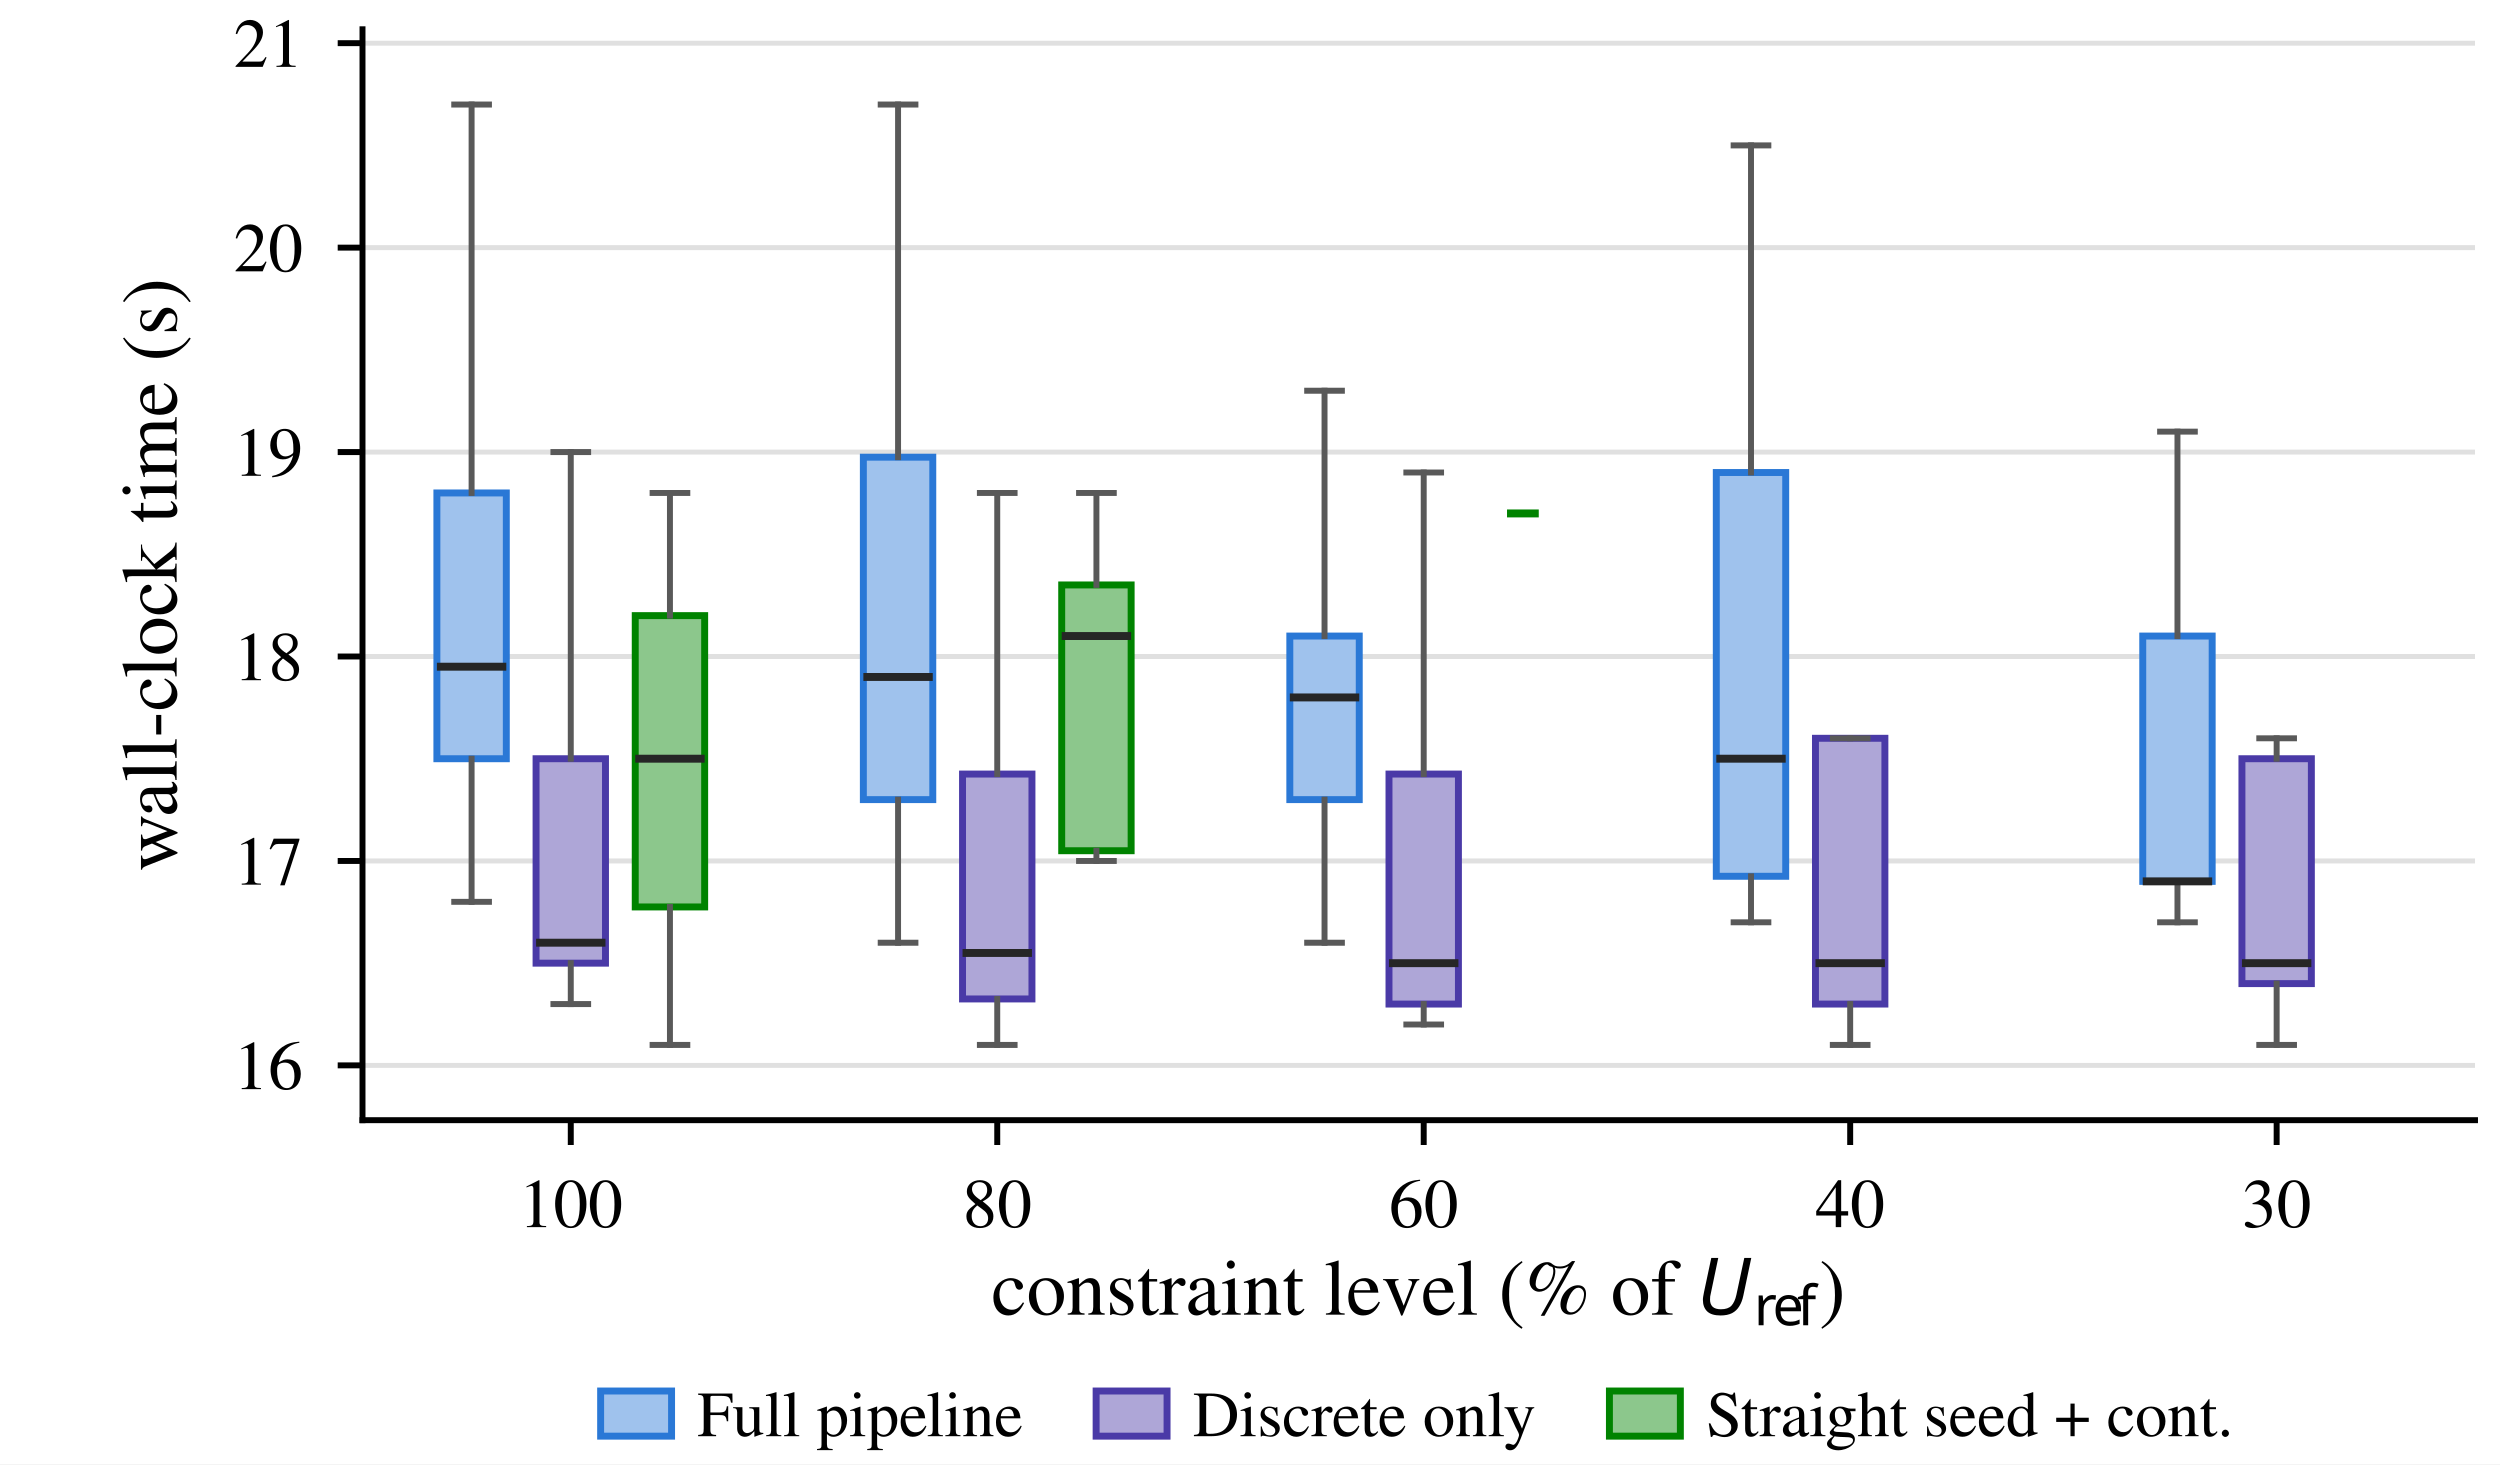
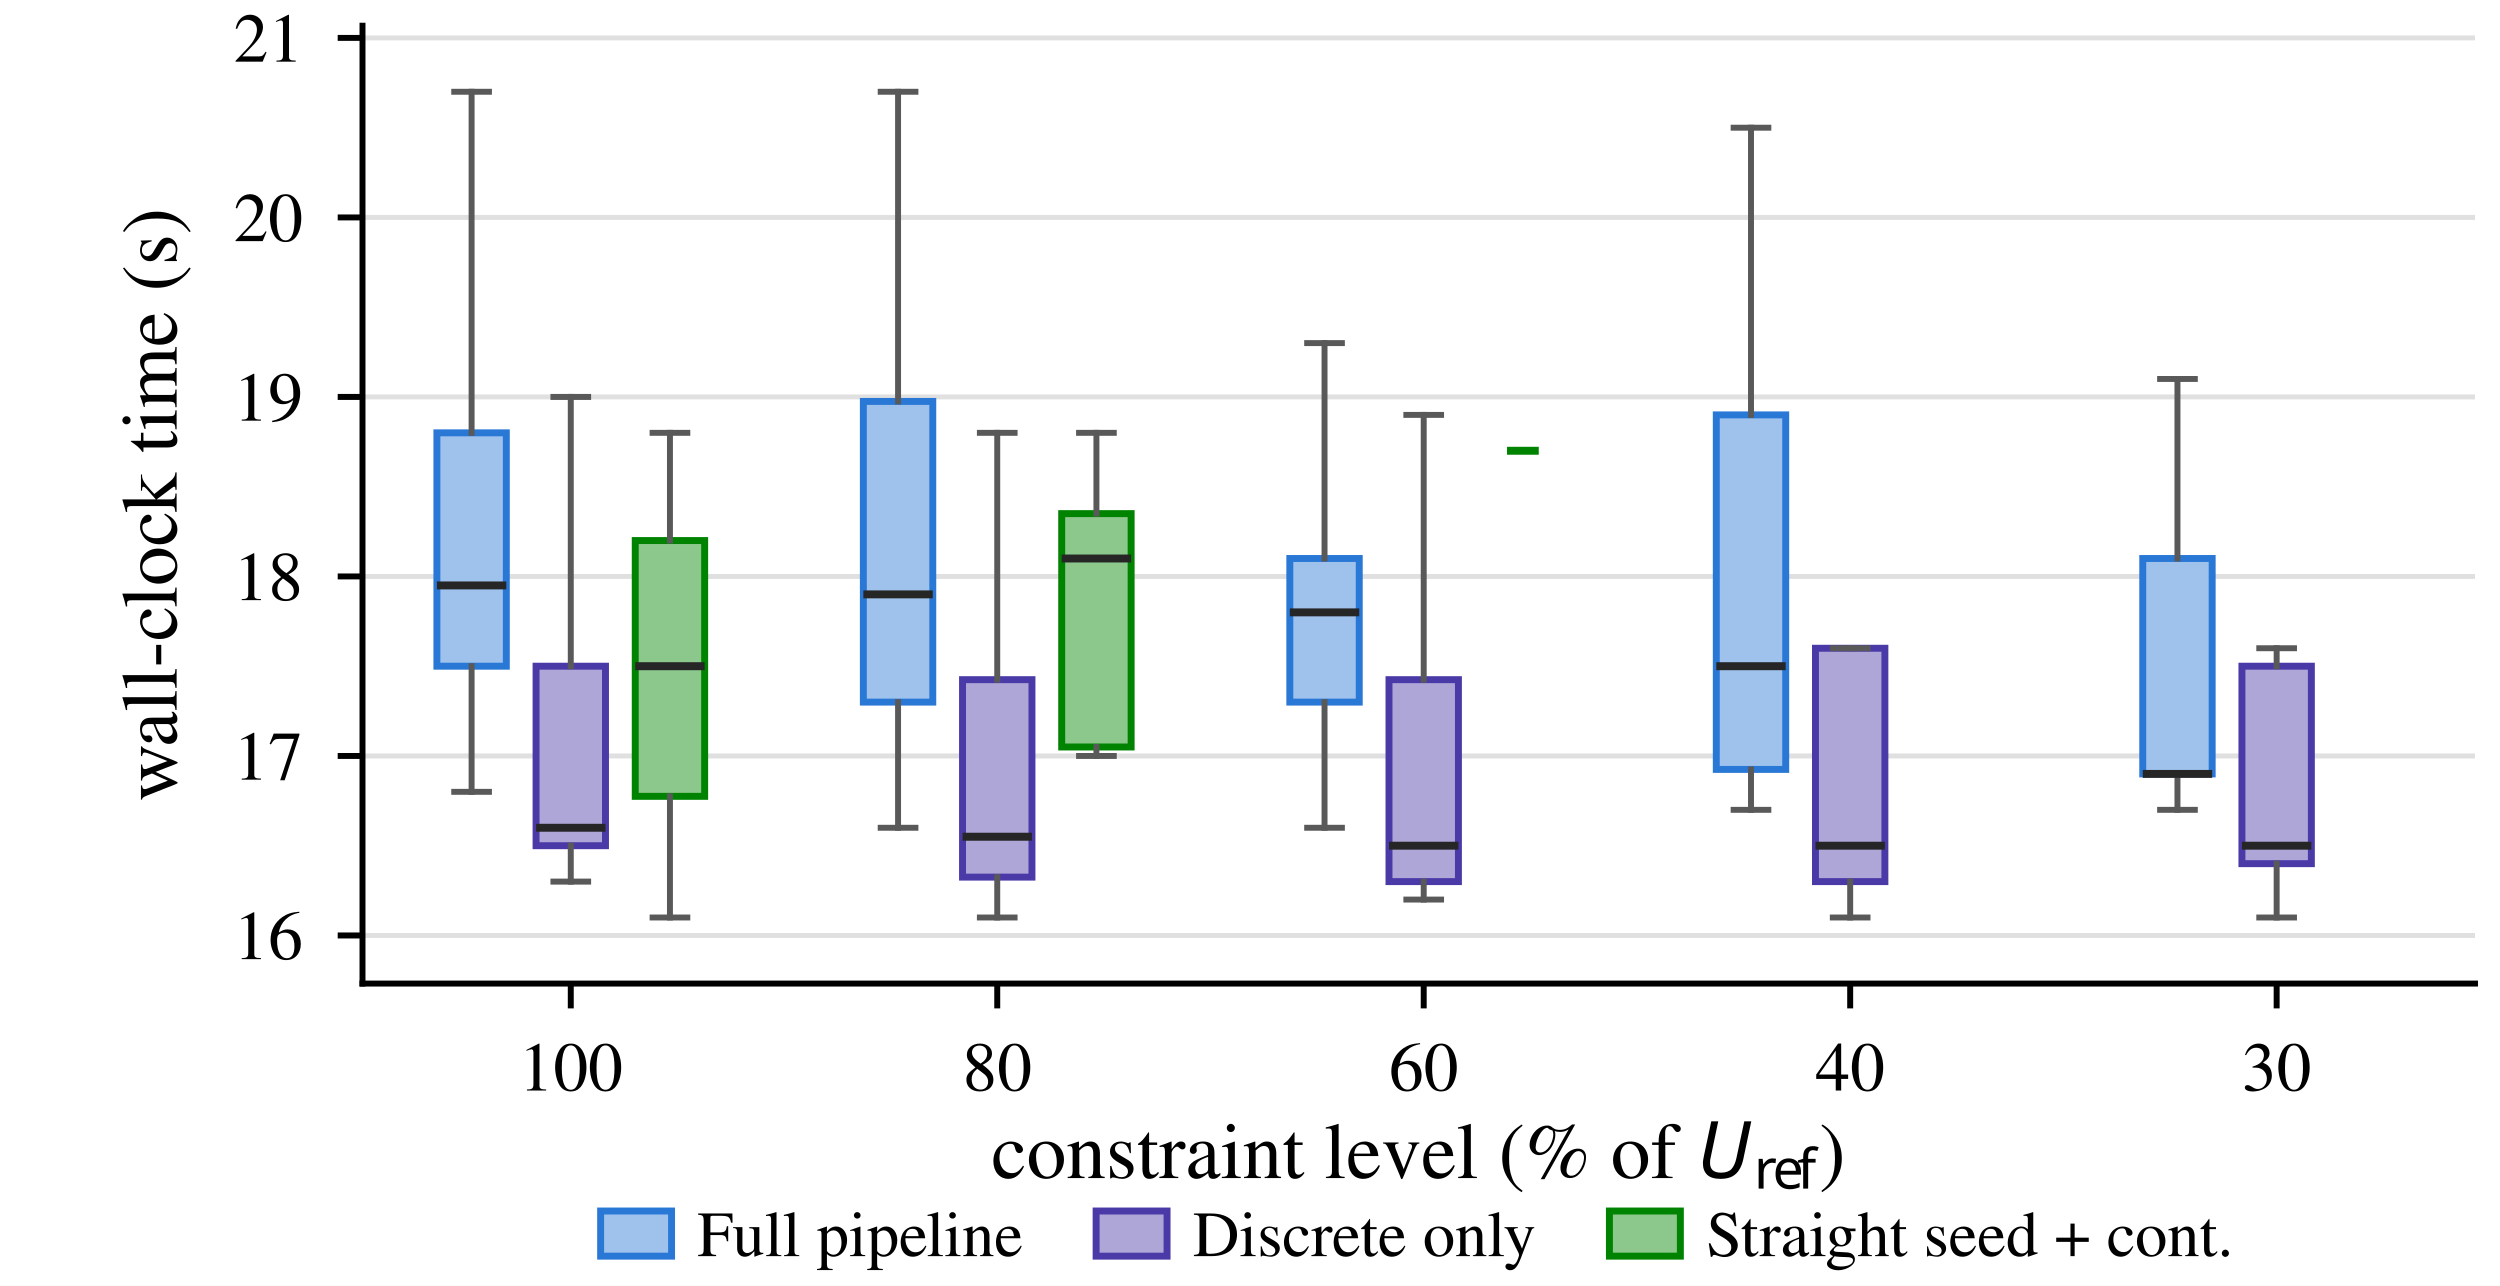
- <svg xmlns="http://www.w3.org/2000/svg" xmlns:xlink="http://www.w3.org/1999/xlink" width="252pt" height="147.6pt" viewBox="0 0 252 147.6" version="1.1">
+ <svg xmlns="http://www.w3.org/2000/svg" xmlns:xlink="http://www.w3.org/1999/xlink" width="252pt" height="129.6pt" viewBox="0 0 252 129.6" version="1.1">
  <defs>
    <style type="text/css">*{stroke-linejoin: round; stroke-linecap: butt}</style>
  </defs>
  <g id="figure_1">
    <g id="patch_1">
-       <path d="M 0 147.6  L 252 147.6  L 252 0  L 0 0  z " style="fill: #ffffff" />
+       <path d="M 0 129.6  L 252 129.6  L 252 0  L 0 0  z " style="fill: #ffffff" />
    </g>
    <g id="axes_1">
      <g id="patch_2">
-         <path d="M 36.54 112.914  L 249.48 112.914  L 249.48 2.952  L 36.54 2.952  z " style="fill: #ffffff" />
+         <path d="M 36.54 99.144  L 249.48 99.144  L 249.48 2.592  L 36.54 2.592  z " style="fill: #ffffff" />
      </g>
      <g id="matplotlib.axis_1">
        <g id="xtick_1">
          <g id="line2d_1">
            <defs>
-               <path id="m67863f5dce" d="M 0 0  L 0 2.5  " style="stroke: #000000; stroke-width: 0.6" />
+               <path id="md3e93781fa" d="M 0 0  L 0 2.5  " style="stroke: #000000; stroke-width: 0.6" />
            </defs>
            <g>
-               <use xlink:href="#m67863f5dce" x="57.534" y="112.914" style="stroke: #000000; stroke-width: 0.6" />
+               <use xlink:href="#md3e93781fa" x="57.534" y="99.144" style="stroke: #000000; stroke-width: 0.6" />
            </g>
          </g>
          <g id="text_1">
-             <text style="font-size: 7px; font-family: 'Nimbus Roman', 'Times New Roman', 'Liberation Serif', 'DejaVu Serif', serif; text-anchor: middle" x="57.534" y="123.695" transform="rotate(-0 57.53408 123.6948)">100</text>
+             <text style="font-size: 7px; font-family: 'Nimbus Roman', 'Times New Roman', 'Liberation Serif', 'DejaVu Serif', serif; text-anchor: middle" x="57.534" y="109.925" transform="rotate(-0 57.53408 109.9248)">100</text>
          </g>
        </g>
        <g id="xtick_2">
          <g id="line2d_2">
            <g>
-               <use xlink:href="#m67863f5dce" x="100.522" y="112.914" style="stroke: #000000; stroke-width: 0.6" />
+               <use xlink:href="#md3e93781fa" x="100.522" y="99.144" style="stroke: #000000; stroke-width: 0.6" />
            </g>
          </g>
          <g id="text_2">
-             <text style="font-size: 7px; font-family: 'Nimbus Roman', 'Times New Roman', 'Liberation Serif', 'DejaVu Serif', serif; text-anchor: middle" x="100.522" y="123.695" transform="rotate(-0 100.522 123.6948)">80</text>
+             <text style="font-size: 7px; font-family: 'Nimbus Roman', 'Times New Roman', 'Liberation Serif', 'DejaVu Serif', serif; text-anchor: middle" x="100.522" y="109.925" transform="rotate(-0 100.522 109.9248)">80</text>
          </g>
        </g>
        <g id="xtick_3">
          <g id="line2d_3">
            <g>
-               <use xlink:href="#m67863f5dce" x="143.51" y="112.914" style="stroke: #000000; stroke-width: 0.6" />
+               <use xlink:href="#md3e93781fa" x="143.51" y="99.144" style="stroke: #000000; stroke-width: 0.6" />
            </g>
          </g>
          <g id="text_3">
-             <text style="font-size: 7px; font-family: 'Nimbus Roman', 'Times New Roman', 'Liberation Serif', 'DejaVu Serif', serif; text-anchor: middle" x="143.51" y="123.695" transform="rotate(-0 143.5099 123.6948)">60</text>
+             <text style="font-size: 7px; font-family: 'Nimbus Roman', 'Times New Roman', 'Liberation Serif', 'DejaVu Serif', serif; text-anchor: middle" x="143.51" y="109.925" transform="rotate(-0 143.5099 109.9248)">60</text>
          </g>
        </g>
        <g id="xtick_4">
          <g id="line2d_4">
            <g>
-               <use xlink:href="#m67863f5dce" x="186.498" y="112.914" style="stroke: #000000; stroke-width: 0.6" />
+               <use xlink:href="#md3e93781fa" x="186.498" y="99.144" style="stroke: #000000; stroke-width: 0.6" />
            </g>
          </g>
          <g id="text_4">
-             <text style="font-size: 7px; font-family: 'Nimbus Roman', 'Times New Roman', 'Liberation Serif', 'DejaVu Serif', serif; text-anchor: middle" x="186.498" y="123.695" transform="rotate(-0 186.4977 123.6948)">40</text>
+             <text style="font-size: 7px; font-family: 'Nimbus Roman', 'Times New Roman', 'Liberation Serif', 'DejaVu Serif', serif; text-anchor: middle" x="186.498" y="109.925" transform="rotate(-0 186.4977 109.9248)">40</text>
          </g>
        </g>
        <g id="xtick_5">
          <g id="line2d_5">
            <g>
-               <use xlink:href="#m67863f5dce" x="229.486" y="112.914" style="stroke: #000000; stroke-width: 0.6" />
+               <use xlink:href="#md3e93781fa" x="229.486" y="99.144" style="stroke: #000000; stroke-width: 0.6" />
            </g>
          </g>
          <g id="text_5">
-             <text style="font-size: 7px; font-family: 'Nimbus Roman', 'Times New Roman', 'Liberation Serif', 'DejaVu Serif', serif; text-anchor: middle" x="229.486" y="123.695" transform="rotate(-0 229.4856 123.6948)">30</text>
+             <text style="font-size: 7px; font-family: 'Nimbus Roman', 'Times New Roman', 'Liberation Serif', 'DejaVu Serif', serif; text-anchor: middle" x="229.486" y="109.925" transform="rotate(-0 229.4856 109.9248)">30</text>
          </g>
        </g>
        <g id="text_6">
-           <g transform="translate(99.93 132.6778)">
+           <g transform="translate(99.93 118.9077)">
            <text>
              <tspan x="0" y="-0.156" style="font-size: 8px; font-family: 'Nimbus Roman'">c</tspan>
              <tspan x="3.552" y="-0.156" style="font-size: 8px; font-family: 'Nimbus Roman'">o</tspan>
              <tspan x="7.552" y="-0.156" style="font-size: 8px; font-family: 'Nimbus Roman'">n</tspan>
              <tspan x="11.552" y="-0.156" style="font-size: 8px; font-family: 'Nimbus Roman'">s</tspan>
              <tspan x="14.664" y="-0.156" style="font-size: 8px; font-family: 'Nimbus Roman'">t</tspan>
              <tspan x="16.888" y="-0.156" style="font-size: 8px; font-family: 'Nimbus Roman'">r</tspan>
              <tspan x="19.552" y="-0.156" style="font-size: 8px; font-family: 'Nimbus Roman'">a</tspan>
              <tspan x="23.104" y="-0.156" style="font-size: 8px; font-family: 'Nimbus Roman'">i</tspan>
              <tspan x="25.328" y="-0.156" style="font-size: 8px; font-family: 'Nimbus Roman'">n</tspan>
              <tspan x="29.328" y="-0.156" style="font-size: 8px; font-family: 'Nimbus Roman'">t</tspan>
              <tspan x="31.552" y="-0.156" style="font-size: 8px; font-family: 'Nimbus Roman'"> </tspan>
              <tspan x="33.552" y="-0.156" style="font-size: 8px; font-family: 'Nimbus Roman'">l</tspan>
              <tspan x="35.776" y="-0.156" style="font-size: 8px; font-family: 'Nimbus Roman'">e</tspan>
              <tspan x="39.328" y="-0.156" style="font-size: 8px; font-family: 'Nimbus Roman'">v</tspan>
              <tspan x="43.328" y="-0.156" style="font-size: 8px; font-family: 'Nimbus Roman'">e</tspan>
              <tspan x="46.88" y="-0.156" style="font-size: 8px; font-family: 'Nimbus Roman'">l</tspan>
              <tspan x="49.104" y="-0.156" style="font-size: 8px; font-family: 'Nimbus Roman'"> </tspan>
              <tspan x="51.104" y="-0.156" style="font-size: 8px; font-family: 'Nimbus Roman'">(</tspan>
              <tspan x="53.768" y="-0.156" style="font-size: 8px; font-family: 'Nimbus Roman'">%</tspan>
              <tspan x="60.432" y="-0.156" style="font-size: 8px; font-family: 'Nimbus Roman'"> </tspan>
              <tspan x="62.432" y="-0.156" style="font-size: 8px; font-family: 'Nimbus Roman'">o</tspan>
              <tspan x="66.432" y="-0.156" style="font-size: 8px; font-family: 'Nimbus Roman'">f</tspan>
              <tspan x="69.096" y="-0.156" style="font-size: 8px; font-family: 'Nimbus Roman'"> </tspan>
              <tspan x="83.441" y="-0.156" style="font-size: 8px; font-family: 'Nimbus Roman'">)</tspan>
              <tspan x="71.096" y="-0.156" style="font-style: italic; font-size: 8px; font-family: 'STIXGeneral'">U</tspan>
              <tspan x="76.872" y="0.903" style="font-size: 5.6px; font-family: 'STIXGeneral'">r</tspan>
              <tspan x="78.736" y="0.903" style="font-size: 5.6px; font-family: 'STIXGeneral'">e</tspan>
              <tspan x="81.223" y="0.903" style="font-size: 5.6px; font-family: 'STIXGeneral'">f</tspan>
            </text>
          </g>
        </g>
      </g>
      <g id="matplotlib.axis_2">
        <g id="ytick_1">
          <g id="line2d_6">
-             <path d="M 36.54 107.391  L 249.48 107.391  " clip-path="url(#pefdf0c0895)" style="fill: none; stroke: #e0e0e0; stroke-width: 0.5; stroke-linecap: square" />
+             <path d="M 36.54 94.295  L 249.48 94.295  " clip-path="url(#pac240663eb)" style="fill: none; stroke: #e0e0e0; stroke-width: 0.5; stroke-linecap: square" />
          </g>
          <g id="line2d_7">
            <defs>
-               <path id="m791b3b13f4" d="M 0 0  L -2.5 0  " style="stroke: #000000; stroke-width: 0.6" />
+               <path id="m847ec0ac25" d="M 0 0  L -2.5 0  " style="stroke: #000000; stroke-width: 0.6" />
            </defs>
            <g>
-               <use xlink:href="#m791b3b13f4" x="36.54" y="107.391" style="stroke: #000000; stroke-width: 0.6" />
+               <use xlink:href="#m847ec0ac25" x="36.54" y="94.295" style="stroke: #000000; stroke-width: 0.6" />
            </g>
          </g>
          <g id="text_7">
-             <text style="font-size: 7px; font-family: 'Nimbus Roman', 'Times New Roman', 'Liberation Serif', 'DejaVu Serif', serif; text-anchor: end" x="30.54" y="109.782" transform="rotate(-0 30.54 109.7816)">16</text>
+             <text style="font-size: 7px; font-family: 'Nimbus Roman', 'Times New Roman', 'Liberation Serif', 'DejaVu Serif', serif; text-anchor: end" x="30.54" y="96.685" transform="rotate(-0 30.54 96.68508)">16</text>
          </g>
        </g>
        <g id="ytick_2">
          <g id="line2d_8">
-             <path d="M 36.54 86.784  L 249.48 86.784  " clip-path="url(#pefdf0c0895)" style="fill: none; stroke: #e0e0e0; stroke-width: 0.5; stroke-linecap: square" />
+             <path d="M 36.54 76.2  L 249.48 76.2  " clip-path="url(#pac240663eb)" style="fill: none; stroke: #e0e0e0; stroke-width: 0.5; stroke-linecap: square" />
          </g>
          <g id="line2d_9">
            <g>
-               <use xlink:href="#m791b3b13f4" x="36.54" y="86.784" style="stroke: #000000; stroke-width: 0.6" />
+               <use xlink:href="#m847ec0ac25" x="36.54" y="76.2" style="stroke: #000000; stroke-width: 0.6" />
            </g>
          </g>
          <g id="text_8">
-             <text style="font-size: 7px; font-family: 'Nimbus Roman', 'Times New Roman', 'Liberation Serif', 'DejaVu Serif', serif; text-anchor: end" x="30.54" y="89.174" transform="rotate(-0 30.54 89.17399)">17</text>
+             <text style="font-size: 7px; font-family: 'Nimbus Roman', 'Times New Roman', 'Liberation Serif', 'DejaVu Serif', serif; text-anchor: end" x="30.54" y="78.591" transform="rotate(-0 30.54 78.59063)">17</text>
          </g>
        </g>
        <g id="ytick_3">
          <g id="line2d_10">
-             <path d="M 36.54 66.176  L 249.48 66.176  " clip-path="url(#pefdf0c0895)" style="fill: none; stroke: #e0e0e0; stroke-width: 0.5; stroke-linecap: square" />
+             <path d="M 36.54 58.106  L 249.48 58.106  " clip-path="url(#pac240663eb)" style="fill: none; stroke: #e0e0e0; stroke-width: 0.5; stroke-linecap: square" />
          </g>
          <g id="line2d_11">
            <g>
-               <use xlink:href="#m791b3b13f4" x="36.54" y="66.176" style="stroke: #000000; stroke-width: 0.6" />
+               <use xlink:href="#m847ec0ac25" x="36.54" y="58.106" style="stroke: #000000; stroke-width: 0.6" />
            </g>
          </g>
          <g id="text_9">
-             <text style="font-size: 7px; font-family: 'Nimbus Roman', 'Times New Roman', 'Liberation Serif', 'DejaVu Serif', serif; text-anchor: end" x="30.54" y="68.566" transform="rotate(-0 30.54 68.56642)">18</text>
+             <text style="font-size: 7px; font-family: 'Nimbus Roman', 'Times New Roman', 'Liberation Serif', 'DejaVu Serif', serif; text-anchor: end" x="30.54" y="60.496" transform="rotate(-0 30.54 60.49617)">18</text>
          </g>
        </g>
        <g id="ytick_4">
          <g id="line2d_12">
-             <path d="M 36.54 45.568  L 249.48 45.568  " clip-path="url(#pefdf0c0895)" style="fill: none; stroke: #e0e0e0; stroke-width: 0.5; stroke-linecap: square" />
+             <path d="M 36.54 40.011  L 249.48 40.011  " clip-path="url(#pac240663eb)" style="fill: none; stroke: #e0e0e0; stroke-width: 0.5; stroke-linecap: square" />
          </g>
          <g id="line2d_13">
            <g>
-               <use xlink:href="#m791b3b13f4" x="36.54" y="45.568" style="stroke: #000000; stroke-width: 0.6" />
+               <use xlink:href="#m847ec0ac25" x="36.54" y="40.011" style="stroke: #000000; stroke-width: 0.6" />
            </g>
          </g>
          <g id="text_10">
-             <text style="font-size: 7px; font-family: 'Nimbus Roman', 'Times New Roman', 'Liberation Serif', 'DejaVu Serif', serif; text-anchor: end" x="30.54" y="47.959" transform="rotate(-0 30.54 47.95885)">19</text>
+             <text style="font-size: 7px; font-family: 'Nimbus Roman', 'Times New Roman', 'Liberation Serif', 'DejaVu Serif', serif; text-anchor: end" x="30.54" y="42.402" transform="rotate(-0 30.54 42.40172)">19</text>
          </g>
        </g>
        <g id="ytick_5">
          <g id="line2d_14">
-             <path d="M 36.54 24.961  L 249.48 24.961  " clip-path="url(#pefdf0c0895)" style="fill: none; stroke: #e0e0e0; stroke-width: 0.5; stroke-linecap: square" />
+             <path d="M 36.54 21.917  L 249.48 21.917  " clip-path="url(#pac240663eb)" style="fill: none; stroke: #e0e0e0; stroke-width: 0.5; stroke-linecap: square" />
          </g>
          <g id="line2d_15">
            <g>
-               <use xlink:href="#m791b3b13f4" x="36.54" y="24.961" style="stroke: #000000; stroke-width: 0.6" />
+               <use xlink:href="#m847ec0ac25" x="36.54" y="21.917" style="stroke: #000000; stroke-width: 0.6" />
            </g>
          </g>
          <g id="text_11">
-             <text style="font-size: 7px; font-family: 'Nimbus Roman', 'Times New Roman', 'Liberation Serif', 'DejaVu Serif', serif; text-anchor: end" x="30.54" y="27.351" transform="rotate(-0 30.54 27.35128)">20</text>
+             <text style="font-size: 7px; font-family: 'Nimbus Roman', 'Times New Roman', 'Liberation Serif', 'DejaVu Serif', serif; text-anchor: end" x="30.54" y="24.307" transform="rotate(-0 30.54 24.30727)">20</text>
          </g>
        </g>
        <g id="ytick_6">
          <g id="line2d_16">
-             <path d="M 36.54 4.353  L 249.48 4.353  " clip-path="url(#pefdf0c0895)" style="fill: none; stroke: #e0e0e0; stroke-width: 0.5; stroke-linecap: square" />
+             <path d="M 36.54 3.822  L 249.48 3.822  " clip-path="url(#pac240663eb)" style="fill: none; stroke: #e0e0e0; stroke-width: 0.5; stroke-linecap: square" />
          </g>
          <g id="line2d_17">
            <g>
-               <use xlink:href="#m791b3b13f4" x="36.54" y="4.353" style="stroke: #000000; stroke-width: 0.6" />
+               <use xlink:href="#m847ec0ac25" x="36.54" y="3.822" style="stroke: #000000; stroke-width: 0.6" />
            </g>
          </g>
          <g id="text_12">
-             <text style="font-size: 7px; font-family: 'Nimbus Roman', 'Times New Roman', 'Liberation Serif', 'DejaVu Serif', serif; text-anchor: end" x="30.54" y="6.744" transform="rotate(-0 30.54 6.743705)">21</text>
+             <text style="font-size: 7px; font-family: 'Nimbus Roman', 'Times New Roman', 'Liberation Serif', 'DejaVu Serif', serif; text-anchor: end" x="30.54" y="6.213" transform="rotate(-0 30.54 6.212813)">21</text>
          </g>
        </g>
        <g id="text_13">
-           <text style="font-size: 8px; font-family: 'Nimbus Roman', 'Times New Roman', 'Liberation Serif', 'DejaVu Serif', serif; text-anchor: middle" x="17.804" y="57.933" transform="rotate(-90 17.80375 57.933)">wall-clock time (s)</text>
+           <text style="font-size: 8px; font-family: 'Nimbus Roman', 'Times New Roman', 'Liberation Serif', 'DejaVu Serif', serif; text-anchor: middle" x="17.804" y="50.868" transform="rotate(-90 17.80375 50.868)">wall-clock time (s)</text>
        </g>
      </g>
      <g id="patch_3">
-         <path d="M 44.038 76.48  L 51.036 76.48  L 51.036 49.69  L 44.038 49.69  L 44.038 76.48  z " clip-path="url(#pefdf0c0895)" style="fill: #9fc2ed; stroke: #2a78d6; stroke-width: 0.7; stroke-linejoin: miter" />
+         <path d="M 44.038 67.153  L 51.036 67.153  L 51.036 43.63  L 44.038 43.63  L 44.038 67.153  z " clip-path="url(#pac240663eb)" style="fill: #9fc2ed; stroke: #2a78d6; stroke-width: 0.7; stroke-linejoin: miter" />
      </g>
      <g id="line2d_18">
-         <path d="M 47.537 76.48  L 47.537 90.905  " clip-path="url(#pefdf0c0895)" style="fill: none; stroke: #595959; stroke-width: 0.6; stroke-linecap: square" />
+         <path d="M 47.537 67.153  L 47.537 79.819  " clip-path="url(#pac240663eb)" style="fill: none; stroke: #595959; stroke-width: 0.6; stroke-linecap: square" />
      </g>
      <g id="line2d_19">
-         <path d="M 47.537 49.69  L 47.537 10.536  " clip-path="url(#pefdf0c0895)" style="fill: none; stroke: #595959; stroke-width: 0.6; stroke-linecap: square" />
+         <path d="M 47.537 43.63  L 47.537 9.251  " clip-path="url(#pac240663eb)" style="fill: none; stroke: #595959; stroke-width: 0.6; stroke-linecap: square" />
      </g>
      <g id="line2d_20">
-         <path d="M 45.787 90.905  L 49.286 90.905  " clip-path="url(#pefdf0c0895)" style="fill: none; stroke: #595959; stroke-width: 0.6; stroke-linecap: square" />
+         <path d="M 45.787 79.819  L 49.286 79.819  " clip-path="url(#pac240663eb)" style="fill: none; stroke: #595959; stroke-width: 0.6; stroke-linecap: square" />
      </g>
      <g id="line2d_21">
-         <path d="M 45.787 10.536  L 49.286 10.536  " clip-path="url(#pefdf0c0895)" style="fill: none; stroke: #595959; stroke-width: 0.6; stroke-linecap: square" />
+         <path d="M 45.787 9.251  L 49.286 9.251  " clip-path="url(#pac240663eb)" style="fill: none; stroke: #595959; stroke-width: 0.6; stroke-linecap: square" />
      </g>
      <g id="patch_4">
-         <path d="M 54.035 97.087  L 61.033 97.087  L 61.033 76.48  L 54.035 76.48  L 54.035 97.087  z " clip-path="url(#pefdf0c0895)" style="fill: #aea6d7; stroke: #4a3aa7; stroke-width: 0.7; stroke-linejoin: miter" />
+         <path d="M 54.035 85.247  L 61.033 85.247  L 61.033 67.153  L 54.035 67.153  L 54.035 85.247  z " clip-path="url(#pac240663eb)" style="fill: #aea6d7; stroke: #4a3aa7; stroke-width: 0.7; stroke-linejoin: miter" />
      </g>
      <g id="line2d_22">
-         <path d="M 57.534 97.087  L 57.534 101.209  " clip-path="url(#pefdf0c0895)" style="fill: none; stroke: #595959; stroke-width: 0.6; stroke-linecap: square" />
+         <path d="M 57.534 85.247  L 57.534 88.866  " clip-path="url(#pac240663eb)" style="fill: none; stroke: #595959; stroke-width: 0.6; stroke-linecap: square" />
      </g>
      <g id="line2d_23">
-         <path d="M 57.534 76.48  L 57.534 45.568  " clip-path="url(#pefdf0c0895)" style="fill: none; stroke: #595959; stroke-width: 0.6; stroke-linecap: square" />
+         <path d="M 57.534 67.153  L 57.534 40.011  " clip-path="url(#pac240663eb)" style="fill: none; stroke: #595959; stroke-width: 0.6; stroke-linecap: square" />
      </g>
      <g id="line2d_24">
-         <path d="M 55.785 101.209  L 59.284 101.209  " clip-path="url(#pefdf0c0895)" style="fill: none; stroke: #595959; stroke-width: 0.6; stroke-linecap: square" />
+         <path d="M 55.785 88.866  L 59.284 88.866  " clip-path="url(#pac240663eb)" style="fill: none; stroke: #595959; stroke-width: 0.6; stroke-linecap: square" />
      </g>
      <g id="line2d_25">
-         <path d="M 55.785 45.568  L 59.284 45.568  " clip-path="url(#pefdf0c0895)" style="fill: none; stroke: #595959; stroke-width: 0.6; stroke-linecap: square" />
+         <path d="M 55.785 40.011  L 59.284 40.011  " clip-path="url(#pac240663eb)" style="fill: none; stroke: #595959; stroke-width: 0.6; stroke-linecap: square" />
      </g>
      <g id="patch_5">
-         <path d="M 64.032 91.42  L 71.03 91.42  L 71.03 62.055  L 64.032 62.055  L 64.032 91.42  z " clip-path="url(#pefdf0c0895)" style="fill: #8cc78c; stroke: #008300; stroke-width: 0.7; stroke-linejoin: miter" />
+         <path d="M 64.032 80.271  L 71.03 80.271  L 71.03 54.487  L 64.032 54.487  L 64.032 80.271  z " clip-path="url(#pac240663eb)" style="fill: #8cc78c; stroke: #008300; stroke-width: 0.7; stroke-linejoin: miter" />
      </g>
      <g id="line2d_26">
-         <path d="M 67.531 91.42  L 67.531 105.33  " clip-path="url(#pefdf0c0895)" style="fill: none; stroke: #595959; stroke-width: 0.6; stroke-linecap: square" />
+         <path d="M 67.531 80.271  L 67.531 92.485  " clip-path="url(#pac240663eb)" style="fill: none; stroke: #595959; stroke-width: 0.6; stroke-linecap: square" />
      </g>
      <g id="line2d_27">
-         <path d="M 67.531 62.055  L 67.531 49.69  " clip-path="url(#pefdf0c0895)" style="fill: none; stroke: #595959; stroke-width: 0.6; stroke-linecap: square" />
+         <path d="M 67.531 54.487  L 67.531 43.63  " clip-path="url(#pac240663eb)" style="fill: none; stroke: #595959; stroke-width: 0.6; stroke-linecap: square" />
      </g>
      <g id="line2d_28">
-         <path d="M 65.782 105.33  L 69.281 105.33  " clip-path="url(#pefdf0c0895)" style="fill: none; stroke: #595959; stroke-width: 0.6; stroke-linecap: square" />
+         <path d="M 65.782 92.485  L 69.281 92.485  " clip-path="url(#pac240663eb)" style="fill: none; stroke: #595959; stroke-width: 0.6; stroke-linecap: square" />
      </g>
      <g id="line2d_29">
-         <path d="M 65.782 49.69  L 69.281 49.69  " clip-path="url(#pefdf0c0895)" style="fill: none; stroke: #595959; stroke-width: 0.6; stroke-linecap: square" />
+         <path d="M 65.782 43.63  L 69.281 43.63  " clip-path="url(#pac240663eb)" style="fill: none; stroke: #595959; stroke-width: 0.6; stroke-linecap: square" />
      </g>
      <g id="patch_6">
-         <path d="M 87.026 80.601  L 94.024 80.601  L 94.024 46.084  L 87.026 46.084  L 87.026 80.601  z " clip-path="url(#pefdf0c0895)" style="fill: #9fc2ed; stroke: #2a78d6; stroke-width: 0.7; stroke-linejoin: miter" />
+         <path d="M 87.026 70.772  L 94.024 70.772  L 94.024 40.464  L 87.026 40.464  L 87.026 70.772  z " clip-path="url(#pac240663eb)" style="fill: #9fc2ed; stroke: #2a78d6; stroke-width: 0.7; stroke-linejoin: miter" />
      </g>
      <g id="line2d_30">
-         <path d="M 90.525 80.601  L 90.525 95.027  " clip-path="url(#pefdf0c0895)" style="fill: none; stroke: #595959; stroke-width: 0.6; stroke-linecap: square" />
+         <path d="M 90.525 70.772  L 90.525 83.438  " clip-path="url(#pac240663eb)" style="fill: none; stroke: #595959; stroke-width: 0.6; stroke-linecap: square" />
      </g>
      <g id="line2d_31">
-         <path d="M 90.525 46.084  L 90.525 10.536  " clip-path="url(#pefdf0c0895)" style="fill: none; stroke: #595959; stroke-width: 0.6; stroke-linecap: square" />
+         <path d="M 90.525 40.464  L 90.525 9.251  " clip-path="url(#pac240663eb)" style="fill: none; stroke: #595959; stroke-width: 0.6; stroke-linecap: square" />
      </g>
      <g id="line2d_32">
-         <path d="M 88.775 95.027  L 92.274 95.027  " clip-path="url(#pefdf0c0895)" style="fill: none; stroke: #595959; stroke-width: 0.6; stroke-linecap: square" />
+         <path d="M 88.775 83.438  L 92.274 83.438  " clip-path="url(#pac240663eb)" style="fill: none; stroke: #595959; stroke-width: 0.6; stroke-linecap: square" />
      </g>
      <g id="line2d_33">
-         <path d="M 88.775 10.536  L 92.274 10.536  " clip-path="url(#pefdf0c0895)" style="fill: none; stroke: #595959; stroke-width: 0.6; stroke-linecap: square" />
+         <path d="M 88.775 9.251  L 92.274 9.251  " clip-path="url(#pac240663eb)" style="fill: none; stroke: #595959; stroke-width: 0.6; stroke-linecap: square" />
      </g>
      <g id="patch_7">
-         <path d="M 97.023 100.694  L 104.021 100.694  L 104.021 78.025  L 97.023 78.025  L 97.023 100.694  z " clip-path="url(#pefdf0c0895)" style="fill: #aea6d7; stroke: #4a3aa7; stroke-width: 0.7; stroke-linejoin: miter" />
+         <path d="M 97.023 88.414  L 104.021 88.414  L 104.021 68.51  L 97.023 68.51  L 97.023 88.414  z " clip-path="url(#pac240663eb)" style="fill: #aea6d7; stroke: #4a3aa7; stroke-width: 0.7; stroke-linejoin: miter" />
      </g>
      <g id="line2d_34">
-         <path d="M 100.522 100.694  L 100.522 105.33  " clip-path="url(#pefdf0c0895)" style="fill: none; stroke: #595959; stroke-width: 0.6; stroke-linecap: square" />
+         <path d="M 100.522 88.414  L 100.522 92.485  " clip-path="url(#pac240663eb)" style="fill: none; stroke: #595959; stroke-width: 0.6; stroke-linecap: square" />
      </g>
      <g id="line2d_35">
-         <path d="M 100.522 78.025  L 100.522 49.69  " clip-path="url(#pefdf0c0895)" style="fill: none; stroke: #595959; stroke-width: 0.6; stroke-linecap: square" />
+         <path d="M 100.522 68.51  L 100.522 43.63  " clip-path="url(#pac240663eb)" style="fill: none; stroke: #595959; stroke-width: 0.6; stroke-linecap: square" />
      </g>
      <g id="line2d_36">
-         <path d="M 98.772 105.33  L 102.271 105.33  " clip-path="url(#pefdf0c0895)" style="fill: none; stroke: #595959; stroke-width: 0.6; stroke-linecap: square" />
+         <path d="M 98.772 92.485  L 102.271 92.485  " clip-path="url(#pac240663eb)" style="fill: none; stroke: #595959; stroke-width: 0.6; stroke-linecap: square" />
      </g>
      <g id="line2d_37">
-         <path d="M 98.772 49.69  L 102.271 49.69  " clip-path="url(#pefdf0c0895)" style="fill: none; stroke: #595959; stroke-width: 0.6; stroke-linecap: square" />
+         <path d="M 98.772 43.63  L 102.271 43.63  " clip-path="url(#pac240663eb)" style="fill: none; stroke: #595959; stroke-width: 0.6; stroke-linecap: square" />
      </g>
      <g id="patch_8">
-         <path d="M 107.02 85.753  L 114.018 85.753  L 114.018 58.963  L 107.02 58.963  L 107.02 85.753  z " clip-path="url(#pefdf0c0895)" style="fill: #8cc78c; stroke: #008300; stroke-width: 0.7; stroke-linejoin: miter" />
+         <path d="M 107.02 75.296  L 114.018 75.296  L 114.018 51.773  L 107.02 51.773  L 107.02 75.296  z " clip-path="url(#pac240663eb)" style="fill: #8cc78c; stroke: #008300; stroke-width: 0.7; stroke-linejoin: miter" />
      </g>
      <g id="line2d_38">
-         <path d="M 110.519 85.753  L 110.519 86.784  " clip-path="url(#pefdf0c0895)" style="fill: none; stroke: #595959; stroke-width: 0.6; stroke-linecap: square" />
+         <path d="M 110.519 75.296  L 110.519 76.2  " clip-path="url(#pac240663eb)" style="fill: none; stroke: #595959; stroke-width: 0.6; stroke-linecap: square" />
      </g>
      <g id="line2d_39">
-         <path d="M 110.519 58.963  L 110.519 49.69  " clip-path="url(#pefdf0c0895)" style="fill: none; stroke: #595959; stroke-width: 0.6; stroke-linecap: square" />
+         <path d="M 110.519 51.773  L 110.519 43.63  " clip-path="url(#pac240663eb)" style="fill: none; stroke: #595959; stroke-width: 0.6; stroke-linecap: square" />
      </g>
      <g id="line2d_40">
-         <path d="M 108.77 86.784  L 112.269 86.784  " clip-path="url(#pefdf0c0895)" style="fill: none; stroke: #595959; stroke-width: 0.6; stroke-linecap: square" />
+         <path d="M 108.77 76.2  L 112.269 76.2  " clip-path="url(#pac240663eb)" style="fill: none; stroke: #595959; stroke-width: 0.6; stroke-linecap: square" />
      </g>
      <g id="line2d_41">
-         <path d="M 108.77 49.69  L 112.269 49.69  " clip-path="url(#pefdf0c0895)" style="fill: none; stroke: #595959; stroke-width: 0.6; stroke-linecap: square" />
+         <path d="M 108.77 43.63  L 112.269 43.63  " clip-path="url(#pac240663eb)" style="fill: none; stroke: #595959; stroke-width: 0.6; stroke-linecap: square" />
      </g>
      <g id="patch_9">
-         <path d="M 130.014 80.601  L 137.012 80.601  L 137.012 64.115  L 130.014 64.115  L 130.014 80.601  z " clip-path="url(#pefdf0c0895)" style="fill: #9fc2ed; stroke: #2a78d6; stroke-width: 0.7; stroke-linejoin: miter" />
+         <path d="M 130.014 70.772  L 137.012 70.772  L 137.012 56.296  L 130.014 56.296  L 130.014 70.772  z " clip-path="url(#pac240663eb)" style="fill: #9fc2ed; stroke: #2a78d6; stroke-width: 0.7; stroke-linejoin: miter" />
      </g>
      <g id="line2d_42">
-         <path d="M 133.513 80.601  L 133.513 95.027  " clip-path="url(#pefdf0c0895)" style="fill: none; stroke: #595959; stroke-width: 0.6; stroke-linecap: square" />
+         <path d="M 133.513 70.772  L 133.513 83.438  " clip-path="url(#pac240663eb)" style="fill: none; stroke: #595959; stroke-width: 0.6; stroke-linecap: square" />
      </g>
      <g id="line2d_43">
-         <path d="M 133.513 64.115  L 133.513 39.386  " clip-path="url(#pefdf0c0895)" style="fill: none; stroke: #595959; stroke-width: 0.6; stroke-linecap: square" />
+         <path d="M 133.513 56.296  L 133.513 34.583  " clip-path="url(#pac240663eb)" style="fill: none; stroke: #595959; stroke-width: 0.6; stroke-linecap: square" />
      </g>
      <g id="line2d_44">
-         <path d="M 131.763 95.027  L 135.262 95.027  " clip-path="url(#pefdf0c0895)" style="fill: none; stroke: #595959; stroke-width: 0.6; stroke-linecap: square" />
+         <path d="M 131.763 83.438  L 135.262 83.438  " clip-path="url(#pac240663eb)" style="fill: none; stroke: #595959; stroke-width: 0.6; stroke-linecap: square" />
      </g>
      <g id="line2d_45">
-         <path d="M 131.763 39.386  L 135.262 39.386  " clip-path="url(#pefdf0c0895)" style="fill: none; stroke: #595959; stroke-width: 0.6; stroke-linecap: square" />
+         <path d="M 131.763 34.583  L 135.262 34.583  " clip-path="url(#pac240663eb)" style="fill: none; stroke: #595959; stroke-width: 0.6; stroke-linecap: square" />
      </g>
      <g id="patch_10">
-         <path d="M 140.011 101.209  L 147.009 101.209  L 147.009 78.025  L 140.011 78.025  L 140.011 101.209  z " clip-path="url(#pefdf0c0895)" style="fill: #aea6d7; stroke: #4a3aa7; stroke-width: 0.7; stroke-linejoin: miter" />
+         <path d="M 140.011 88.866  L 147.009 88.866  L 147.009 68.51  L 140.011 68.51  L 140.011 88.866  z " clip-path="url(#pac240663eb)" style="fill: #aea6d7; stroke: #4a3aa7; stroke-width: 0.7; stroke-linejoin: miter" />
      </g>
      <g id="line2d_46">
-         <path d="M 143.51 101.209  L 143.51 103.27  " clip-path="url(#pefdf0c0895)" style="fill: none; stroke: #595959; stroke-width: 0.6; stroke-linecap: square" />
+         <path d="M 143.51 88.866  L 143.51 90.676  " clip-path="url(#pac240663eb)" style="fill: none; stroke: #595959; stroke-width: 0.6; stroke-linecap: square" />
      </g>
      <g id="line2d_47">
-         <path d="M 143.51 78.025  L 143.51 47.629  " clip-path="url(#pefdf0c0895)" style="fill: none; stroke: #595959; stroke-width: 0.6; stroke-linecap: square" />
+         <path d="M 143.51 68.51  L 143.51 41.821  " clip-path="url(#pac240663eb)" style="fill: none; stroke: #595959; stroke-width: 0.6; stroke-linecap: square" />
      </g>
      <g id="line2d_48">
-         <path d="M 141.76 103.27  L 145.259 103.27  " clip-path="url(#pefdf0c0895)" style="fill: none; stroke: #595959; stroke-width: 0.6; stroke-linecap: square" />
+         <path d="M 141.76 90.676  L 145.259 90.676  " clip-path="url(#pac240663eb)" style="fill: none; stroke: #595959; stroke-width: 0.6; stroke-linecap: square" />
      </g>
      <g id="line2d_49">
-         <path d="M 141.76 47.629  L 145.259 47.629  " clip-path="url(#pefdf0c0895)" style="fill: none; stroke: #595959; stroke-width: 0.6; stroke-linecap: square" />
+         <path d="M 141.76 41.821  L 145.259 41.821  " clip-path="url(#pac240663eb)" style="fill: none; stroke: #595959; stroke-width: 0.6; stroke-linecap: square" />
      </g>
      <g id="patch_11">
-         <path d="M 173.002 88.329  L 180 88.329  L 180 47.629  L 173.002 47.629  L 173.002 88.329  z " clip-path="url(#pefdf0c0895)" style="fill: #9fc2ed; stroke: #2a78d6; stroke-width: 0.7; stroke-linejoin: miter" />
+         <path d="M 173.002 77.557  L 180 77.557  L 180 41.821  L 173.002 41.821  L 173.002 77.557  z " clip-path="url(#pac240663eb)" style="fill: #9fc2ed; stroke: #2a78d6; stroke-width: 0.7; stroke-linejoin: miter" />
      </g>
      <g id="line2d_50">
-         <path d="M 176.501 88.329  L 176.501 92.966  " clip-path="url(#pefdf0c0895)" style="fill: none; stroke: #595959; stroke-width: 0.6; stroke-linecap: square" />
+         <path d="M 176.501 77.557  L 176.501 81.629  " clip-path="url(#pac240663eb)" style="fill: none; stroke: #595959; stroke-width: 0.6; stroke-linecap: square" />
      </g>
      <g id="line2d_51">
-         <path d="M 176.501 47.629  L 176.501 14.657  " clip-path="url(#pefdf0c0895)" style="fill: none; stroke: #595959; stroke-width: 0.6; stroke-linecap: square" />
+         <path d="M 176.501 41.821  L 176.501 12.87  " clip-path="url(#pac240663eb)" style="fill: none; stroke: #595959; stroke-width: 0.6; stroke-linecap: square" />
      </g>
      <g id="line2d_52">
-         <path d="M 174.751 92.966  L 178.25 92.966  " clip-path="url(#pefdf0c0895)" style="fill: none; stroke: #595959; stroke-width: 0.6; stroke-linecap: square" />
+         <path d="M 174.751 81.629  L 178.25 81.629  " clip-path="url(#pac240663eb)" style="fill: none; stroke: #595959; stroke-width: 0.6; stroke-linecap: square" />
      </g>
      <g id="line2d_53">
-         <path d="M 174.751 14.657  L 178.25 14.657  " clip-path="url(#pefdf0c0895)" style="fill: none; stroke: #595959; stroke-width: 0.6; stroke-linecap: square" />
+         <path d="M 174.751 12.87  L 178.25 12.87  " clip-path="url(#pac240663eb)" style="fill: none; stroke: #595959; stroke-width: 0.6; stroke-linecap: square" />
      </g>
      <g id="patch_12">
-         <path d="M 182.999 101.209  L 189.997 101.209  L 189.997 74.419  L 182.999 74.419  L 182.999 101.209  z " clip-path="url(#pefdf0c0895)" style="fill: #aea6d7; stroke: #4a3aa7; stroke-width: 0.7; stroke-linejoin: miter" />
+         <path d="M 182.999 88.866  L 189.997 88.866  L 189.997 65.344  L 182.999 65.344  L 182.999 88.866  z " clip-path="url(#pac240663eb)" style="fill: #aea6d7; stroke: #4a3aa7; stroke-width: 0.7; stroke-linejoin: miter" />
      </g>
      <g id="line2d_54">
-         <path d="M 186.498 101.209  L 186.498 105.33  " clip-path="url(#pefdf0c0895)" style="fill: none; stroke: #595959; stroke-width: 0.6; stroke-linecap: square" />
+         <path d="M 186.498 88.866  L 186.498 92.485  " clip-path="url(#pac240663eb)" style="fill: none; stroke: #595959; stroke-width: 0.6; stroke-linecap: square" />
      </g>
      <g id="line2d_55">
-         <path d="M 186.498 74.419  L 186.498 74.419  " clip-path="url(#pefdf0c0895)" style="fill: none; stroke: #595959; stroke-width: 0.6; stroke-linecap: square" />
+         <path d="M 186.498 65.344  L 186.498 65.344  " clip-path="url(#pac240663eb)" style="fill: none; stroke: #595959; stroke-width: 0.6; stroke-linecap: square" />
      </g>
      <g id="line2d_56">
-         <path d="M 184.748 105.33  L 188.247 105.33  " clip-path="url(#pefdf0c0895)" style="fill: none; stroke: #595959; stroke-width: 0.6; stroke-linecap: square" />
+         <path d="M 184.748 92.485  L 188.247 92.485  " clip-path="url(#pac240663eb)" style="fill: none; stroke: #595959; stroke-width: 0.6; stroke-linecap: square" />
      </g>
      <g id="line2d_57">
-         <path d="M 184.748 74.419  L 188.247 74.419  " clip-path="url(#pefdf0c0895)" style="fill: none; stroke: #595959; stroke-width: 0.6; stroke-linecap: square" />
+         <path d="M 184.748 65.344  L 188.247 65.344  " clip-path="url(#pac240663eb)" style="fill: none; stroke: #595959; stroke-width: 0.6; stroke-linecap: square" />
      </g>
      <g id="patch_13">
-         <path d="M 215.989 88.844  L 222.987 88.844  L 222.987 64.115  L 215.989 64.115  L 215.989 88.844  z " clip-path="url(#pefdf0c0895)" style="fill: #9fc2ed; stroke: #2a78d6; stroke-width: 0.7; stroke-linejoin: miter" />
+         <path d="M 215.989 78.01  L 222.987 78.01  L 222.987 56.296  L 215.989 56.296  L 215.989 78.01  z " clip-path="url(#pac240663eb)" style="fill: #9fc2ed; stroke: #2a78d6; stroke-width: 0.7; stroke-linejoin: miter" />
      </g>
      <g id="line2d_58">
-         <path d="M 219.488 88.844  L 219.488 92.966  " clip-path="url(#pefdf0c0895)" style="fill: none; stroke: #595959; stroke-width: 0.6; stroke-linecap: square" />
+         <path d="M 219.488 78.01  L 219.488 81.629  " clip-path="url(#pac240663eb)" style="fill: none; stroke: #595959; stroke-width: 0.6; stroke-linecap: square" />
      </g>
      <g id="line2d_59">
-         <path d="M 219.488 64.115  L 219.488 43.508  " clip-path="url(#pefdf0c0895)" style="fill: none; stroke: #595959; stroke-width: 0.6; stroke-linecap: square" />
+         <path d="M 219.488 56.296  L 219.488 38.202  " clip-path="url(#pac240663eb)" style="fill: none; stroke: #595959; stroke-width: 0.6; stroke-linecap: square" />
      </g>
      <g id="line2d_60">
-         <path d="M 217.739 92.966  L 221.238 92.966  " clip-path="url(#pefdf0c0895)" style="fill: none; stroke: #595959; stroke-width: 0.6; stroke-linecap: square" />
+         <path d="M 217.739 81.629  L 221.238 81.629  " clip-path="url(#pac240663eb)" style="fill: none; stroke: #595959; stroke-width: 0.6; stroke-linecap: square" />
      </g>
      <g id="line2d_61">
-         <path d="M 217.739 43.508  L 221.238 43.508  " clip-path="url(#pefdf0c0895)" style="fill: none; stroke: #595959; stroke-width: 0.6; stroke-linecap: square" />
+         <path d="M 217.739 38.202  L 221.238 38.202  " clip-path="url(#pac240663eb)" style="fill: none; stroke: #595959; stroke-width: 0.6; stroke-linecap: square" />
      </g>
      <g id="patch_14">
-         <path d="M 225.987 99.148  L 232.985 99.148  L 232.985 76.48  L 225.987 76.48  L 225.987 99.148  z " clip-path="url(#pefdf0c0895)" style="fill: #aea6d7; stroke: #4a3aa7; stroke-width: 0.7; stroke-linejoin: miter" />
+         <path d="M 225.987 87.057  L 232.985 87.057  L 232.985 67.153  L 225.987 67.153  L 225.987 87.057  z " clip-path="url(#pac240663eb)" style="fill: #aea6d7; stroke: #4a3aa7; stroke-width: 0.7; stroke-linejoin: miter" />
      </g>
      <g id="line2d_62">
-         <path d="M 229.486 99.148  L 229.486 105.33  " clip-path="url(#pefdf0c0895)" style="fill: none; stroke: #595959; stroke-width: 0.6; stroke-linecap: square" />
+         <path d="M 229.486 87.057  L 229.486 92.485  " clip-path="url(#pac240663eb)" style="fill: none; stroke: #595959; stroke-width: 0.6; stroke-linecap: square" />
      </g>
      <g id="line2d_63">
-         <path d="M 229.486 76.48  L 229.486 74.419  " clip-path="url(#pefdf0c0895)" style="fill: none; stroke: #595959; stroke-width: 0.6; stroke-linecap: square" />
+         <path d="M 229.486 67.153  L 229.486 65.344  " clip-path="url(#pac240663eb)" style="fill: none; stroke: #595959; stroke-width: 0.6; stroke-linecap: square" />
      </g>
      <g id="line2d_64">
-         <path d="M 227.736 105.33  L 231.235 105.33  " clip-path="url(#pefdf0c0895)" style="fill: none; stroke: #595959; stroke-width: 0.6; stroke-linecap: square" />
+         <path d="M 227.736 92.485  L 231.235 92.485  " clip-path="url(#pac240663eb)" style="fill: none; stroke: #595959; stroke-width: 0.6; stroke-linecap: square" />
      </g>
      <g id="line2d_65">
-         <path d="M 227.736 74.419  L 231.235 74.419  " clip-path="url(#pefdf0c0895)" style="fill: none; stroke: #595959; stroke-width: 0.6; stroke-linecap: square" />
+         <path d="M 227.736 65.344  L 231.235 65.344  " clip-path="url(#pac240663eb)" style="fill: none; stroke: #595959; stroke-width: 0.6; stroke-linecap: square" />
      </g>
      <g id="line2d_66">
-         <path d="M 44.038 67.206  L 51.036 67.206  " clip-path="url(#pefdf0c0895)" style="fill: none; stroke: #262626; stroke-width: 0.8" />
+         <path d="M 44.038 59.011  L 51.036 59.011  " clip-path="url(#pac240663eb)" style="fill: none; stroke: #262626; stroke-width: 0.8" />
      </g>
      <g id="line2d_67">
-         <path d="M 54.035 95.027  L 61.033 95.027  " clip-path="url(#pefdf0c0895)" style="fill: none; stroke: #262626; stroke-width: 0.8" />
+         <path d="M 54.035 83.438  L 61.033 83.438  " clip-path="url(#pac240663eb)" style="fill: none; stroke: #262626; stroke-width: 0.8" />
      </g>
      <g id="line2d_68">
-         <path d="M 64.032 76.48  L 71.03 76.48  " clip-path="url(#pefdf0c0895)" style="fill: none; stroke: #262626; stroke-width: 0.8" />
+         <path d="M 64.032 67.153  L 71.03 67.153  " clip-path="url(#pac240663eb)" style="fill: none; stroke: #262626; stroke-width: 0.8" />
      </g>
      <g id="line2d_69">
-         <path d="M 87.026 68.237  L 94.024 68.237  " clip-path="url(#pefdf0c0895)" style="fill: none; stroke: #262626; stroke-width: 0.8" />
+         <path d="M 87.026 59.915  L 94.024 59.915  " clip-path="url(#pac240663eb)" style="fill: none; stroke: #262626; stroke-width: 0.8" />
      </g>
      <g id="line2d_70">
-         <path d="M 97.023 96.057  L 104.021 96.057  " clip-path="url(#pefdf0c0895)" style="fill: none; stroke: #262626; stroke-width: 0.8" />
+         <path d="M 97.023 84.343  L 104.021 84.343  " clip-path="url(#pac240663eb)" style="fill: none; stroke: #262626; stroke-width: 0.8" />
      </g>
      <g id="line2d_71">
-         <path d="M 107.02 64.115  L 114.018 64.115  " clip-path="url(#pefdf0c0895)" style="fill: none; stroke: #262626; stroke-width: 0.8" />
+         <path d="M 107.02 56.296  L 114.018 56.296  " clip-path="url(#pac240663eb)" style="fill: none; stroke: #262626; stroke-width: 0.8" />
      </g>
      <g id="line2d_72">
-         <path d="M 130.014 70.298  L 137.012 70.298  " clip-path="url(#pefdf0c0895)" style="fill: none; stroke: #262626; stroke-width: 0.8" />
+         <path d="M 130.014 61.725  L 137.012 61.725  " clip-path="url(#pac240663eb)" style="fill: none; stroke: #262626; stroke-width: 0.8" />
      </g>
      <g id="line2d_73">
-         <path d="M 140.011 97.087  L 147.009 97.087  " clip-path="url(#pefdf0c0895)" style="fill: none; stroke: #262626; stroke-width: 0.8" />
+         <path d="M 140.011 85.247  L 147.009 85.247  " clip-path="url(#pac240663eb)" style="fill: none; stroke: #262626; stroke-width: 0.8" />
      </g>
      <g id="line2d_74">
-         <path d="M 173.002 76.48  L 180 76.48  " clip-path="url(#pefdf0c0895)" style="fill: none; stroke: #262626; stroke-width: 0.8" />
+         <path d="M 173.002 67.153  L 180 67.153  " clip-path="url(#pac240663eb)" style="fill: none; stroke: #262626; stroke-width: 0.8" />
      </g>
      <g id="line2d_75">
-         <path d="M 182.999 97.087  L 189.997 97.087  " clip-path="url(#pefdf0c0895)" style="fill: none; stroke: #262626; stroke-width: 0.8" />
+         <path d="M 182.999 85.247  L 189.997 85.247  " clip-path="url(#pac240663eb)" style="fill: none; stroke: #262626; stroke-width: 0.8" />
      </g>
      <g id="line2d_76">
-         <path d="M 215.989 88.844  L 222.987 88.844  " clip-path="url(#pefdf0c0895)" style="fill: none; stroke: #262626; stroke-width: 0.8" />
+         <path d="M 215.989 78.01  L 222.987 78.01  " clip-path="url(#pac240663eb)" style="fill: none; stroke: #262626; stroke-width: 0.8" />
      </g>
      <g id="line2d_77">
-         <path d="M 225.987 97.087  L 232.985 97.087  " clip-path="url(#pefdf0c0895)" style="fill: none; stroke: #262626; stroke-width: 0.8" />
+         <path d="M 225.987 85.247  L 232.985 85.247  " clip-path="url(#pac240663eb)" style="fill: none; stroke: #262626; stroke-width: 0.8" />
      </g>
      <g id="patch_15">
-         <path d="M 36.54 112.914  L 36.54 2.952  " style="fill: none; stroke: #000000; stroke-width: 0.6; stroke-linejoin: miter; stroke-linecap: square" />
+         <path d="M 36.54 99.144  L 36.54 2.592  " style="fill: none; stroke: #000000; stroke-width: 0.6; stroke-linejoin: miter; stroke-linecap: square" />
      </g>
      <g id="patch_16">
-         <path d="M 36.54 112.914  L 249.48 112.914  " style="fill: none; stroke: #000000; stroke-width: 0.6; stroke-linejoin: miter; stroke-linecap: square" />
+         <path d="M 36.54 99.144  L 249.48 99.144  " style="fill: none; stroke: #000000; stroke-width: 0.6; stroke-linejoin: miter; stroke-linecap: square" />
      </g>
      <g id="line2d_78">
        <defs>
-           <path id="ma6c7a2ebb4" d="M 1.6 0  L -1.6 -0  " style="stroke: #008300; stroke-width: 0.8" />
+           <path id="md5e01c10cc" d="M 1.6 0  L -1.6 -0  " style="stroke: #008300; stroke-width: 0.8" />
        </defs>
-         <g clip-path="url(#pefdf0c0895)">
-           <use xlink:href="#ma6c7a2ebb4" x="153.507" y="51.751" style="fill: #008300; stroke: #008300; stroke-width: 0.8" />
+         <g clip-path="url(#pac240663eb)">
+           <use xlink:href="#md5e01c10cc" x="153.507" y="45.44" style="fill: #008300; stroke: #008300; stroke-width: 0.8" />
        </g>
      </g>
    </g>
    <g id="legend_1">
      <g id="patch_17">
-         <path d="M 60.544 144.764  L 67.694 144.764  L 67.694 140.214  L 60.544 140.214  z " style="fill: #9fc2ed; stroke: #2a78d6; stroke-width: 0.7; stroke-linejoin: miter" />
+         <path d="M 60.544 126.62  L 67.694 126.62  L 67.694 122.07  L 60.544 122.07  z " style="fill: #9fc2ed; stroke: #2a78d6; stroke-width: 0.7; stroke-linejoin: miter" />
      </g>
      <g id="text_14">
-         <text style="font-size: 6.5px; font-family: 'Nimbus Roman', 'Times New Roman', 'Liberation Serif', 'DejaVu Serif', serif; text-anchor: start" x="70.294" y="144.764" transform="rotate(-0 70.29379 144.764)">Full pipeline</text>
+         <text style="font-size: 6.5px; font-family: 'Nimbus Roman', 'Times New Roman', 'Liberation Serif', 'DejaVu Serif', serif; text-anchor: start" x="70.294" y="126.62" transform="rotate(-0 70.29379 126.62)">Full pipeline</text>
      </g>
      <g id="patch_18">
-         <path d="M 110.489 144.764  L 117.639 144.764  L 117.639 140.214  L 110.489 140.214  z " style="fill: #aea6d7; stroke: #4a3aa7; stroke-width: 0.7; stroke-linejoin: miter" />
+         <path d="M 110.489 126.62  L 117.639 126.62  L 117.639 122.07  L 110.489 122.07  z " style="fill: #aea6d7; stroke: #4a3aa7; stroke-width: 0.7; stroke-linejoin: miter" />
      </g>
      <g id="text_15">
-         <text style="font-size: 6.5px; font-family: 'Nimbus Roman', 'Times New Roman', 'Liberation Serif', 'DejaVu Serif', serif; text-anchor: start" x="120.239" y="144.764" transform="rotate(-0 120.2392 144.764)">Discrete only</text>
+         <text style="font-size: 6.5px; font-family: 'Nimbus Roman', 'Times New Roman', 'Liberation Serif', 'DejaVu Serif', serif; text-anchor: start" x="120.239" y="126.62" transform="rotate(-0 120.2392 126.62)">Discrete only</text>
      </g>
      <g id="patch_19">
-         <path d="M 162.23 144.764  L 169.38 144.764  L 169.38 140.214  L 162.23 140.214  z " style="fill: #8cc78c; stroke: #008300; stroke-width: 0.7; stroke-linejoin: miter" />
+         <path d="M 162.23 126.62  L 169.38 126.62  L 169.38 122.07  L 162.23 122.07  z " style="fill: #8cc78c; stroke: #008300; stroke-width: 0.7; stroke-linejoin: miter" />
      </g>
      <g id="text_16">
-         <text style="font-size: 6.5px; font-family: 'Nimbus Roman', 'Times New Roman', 'Liberation Serif', 'DejaVu Serif', serif; text-anchor: start" x="171.98" y="144.764" transform="rotate(-0 171.9802 144.764)">Straight seed + cont.</text>
+         <text style="font-size: 6.5px; font-family: 'Nimbus Roman', 'Times New Roman', 'Liberation Serif', 'DejaVu Serif', serif; text-anchor: start" x="171.98" y="126.62" transform="rotate(-0 171.9802 126.62)">Straight seed + cont.</text>
      </g>
    </g>
  </g>
  <defs>
-     <clipPath id="pefdf0c0895">
-       <rect x="36.54" y="2.952" width="212.94" height="109.962" />
+     <clipPath id="pac240663eb">
+       <rect x="36.54" y="2.592" width="212.94" height="96.552" />
    </clipPath>
  </defs>
</svg>
